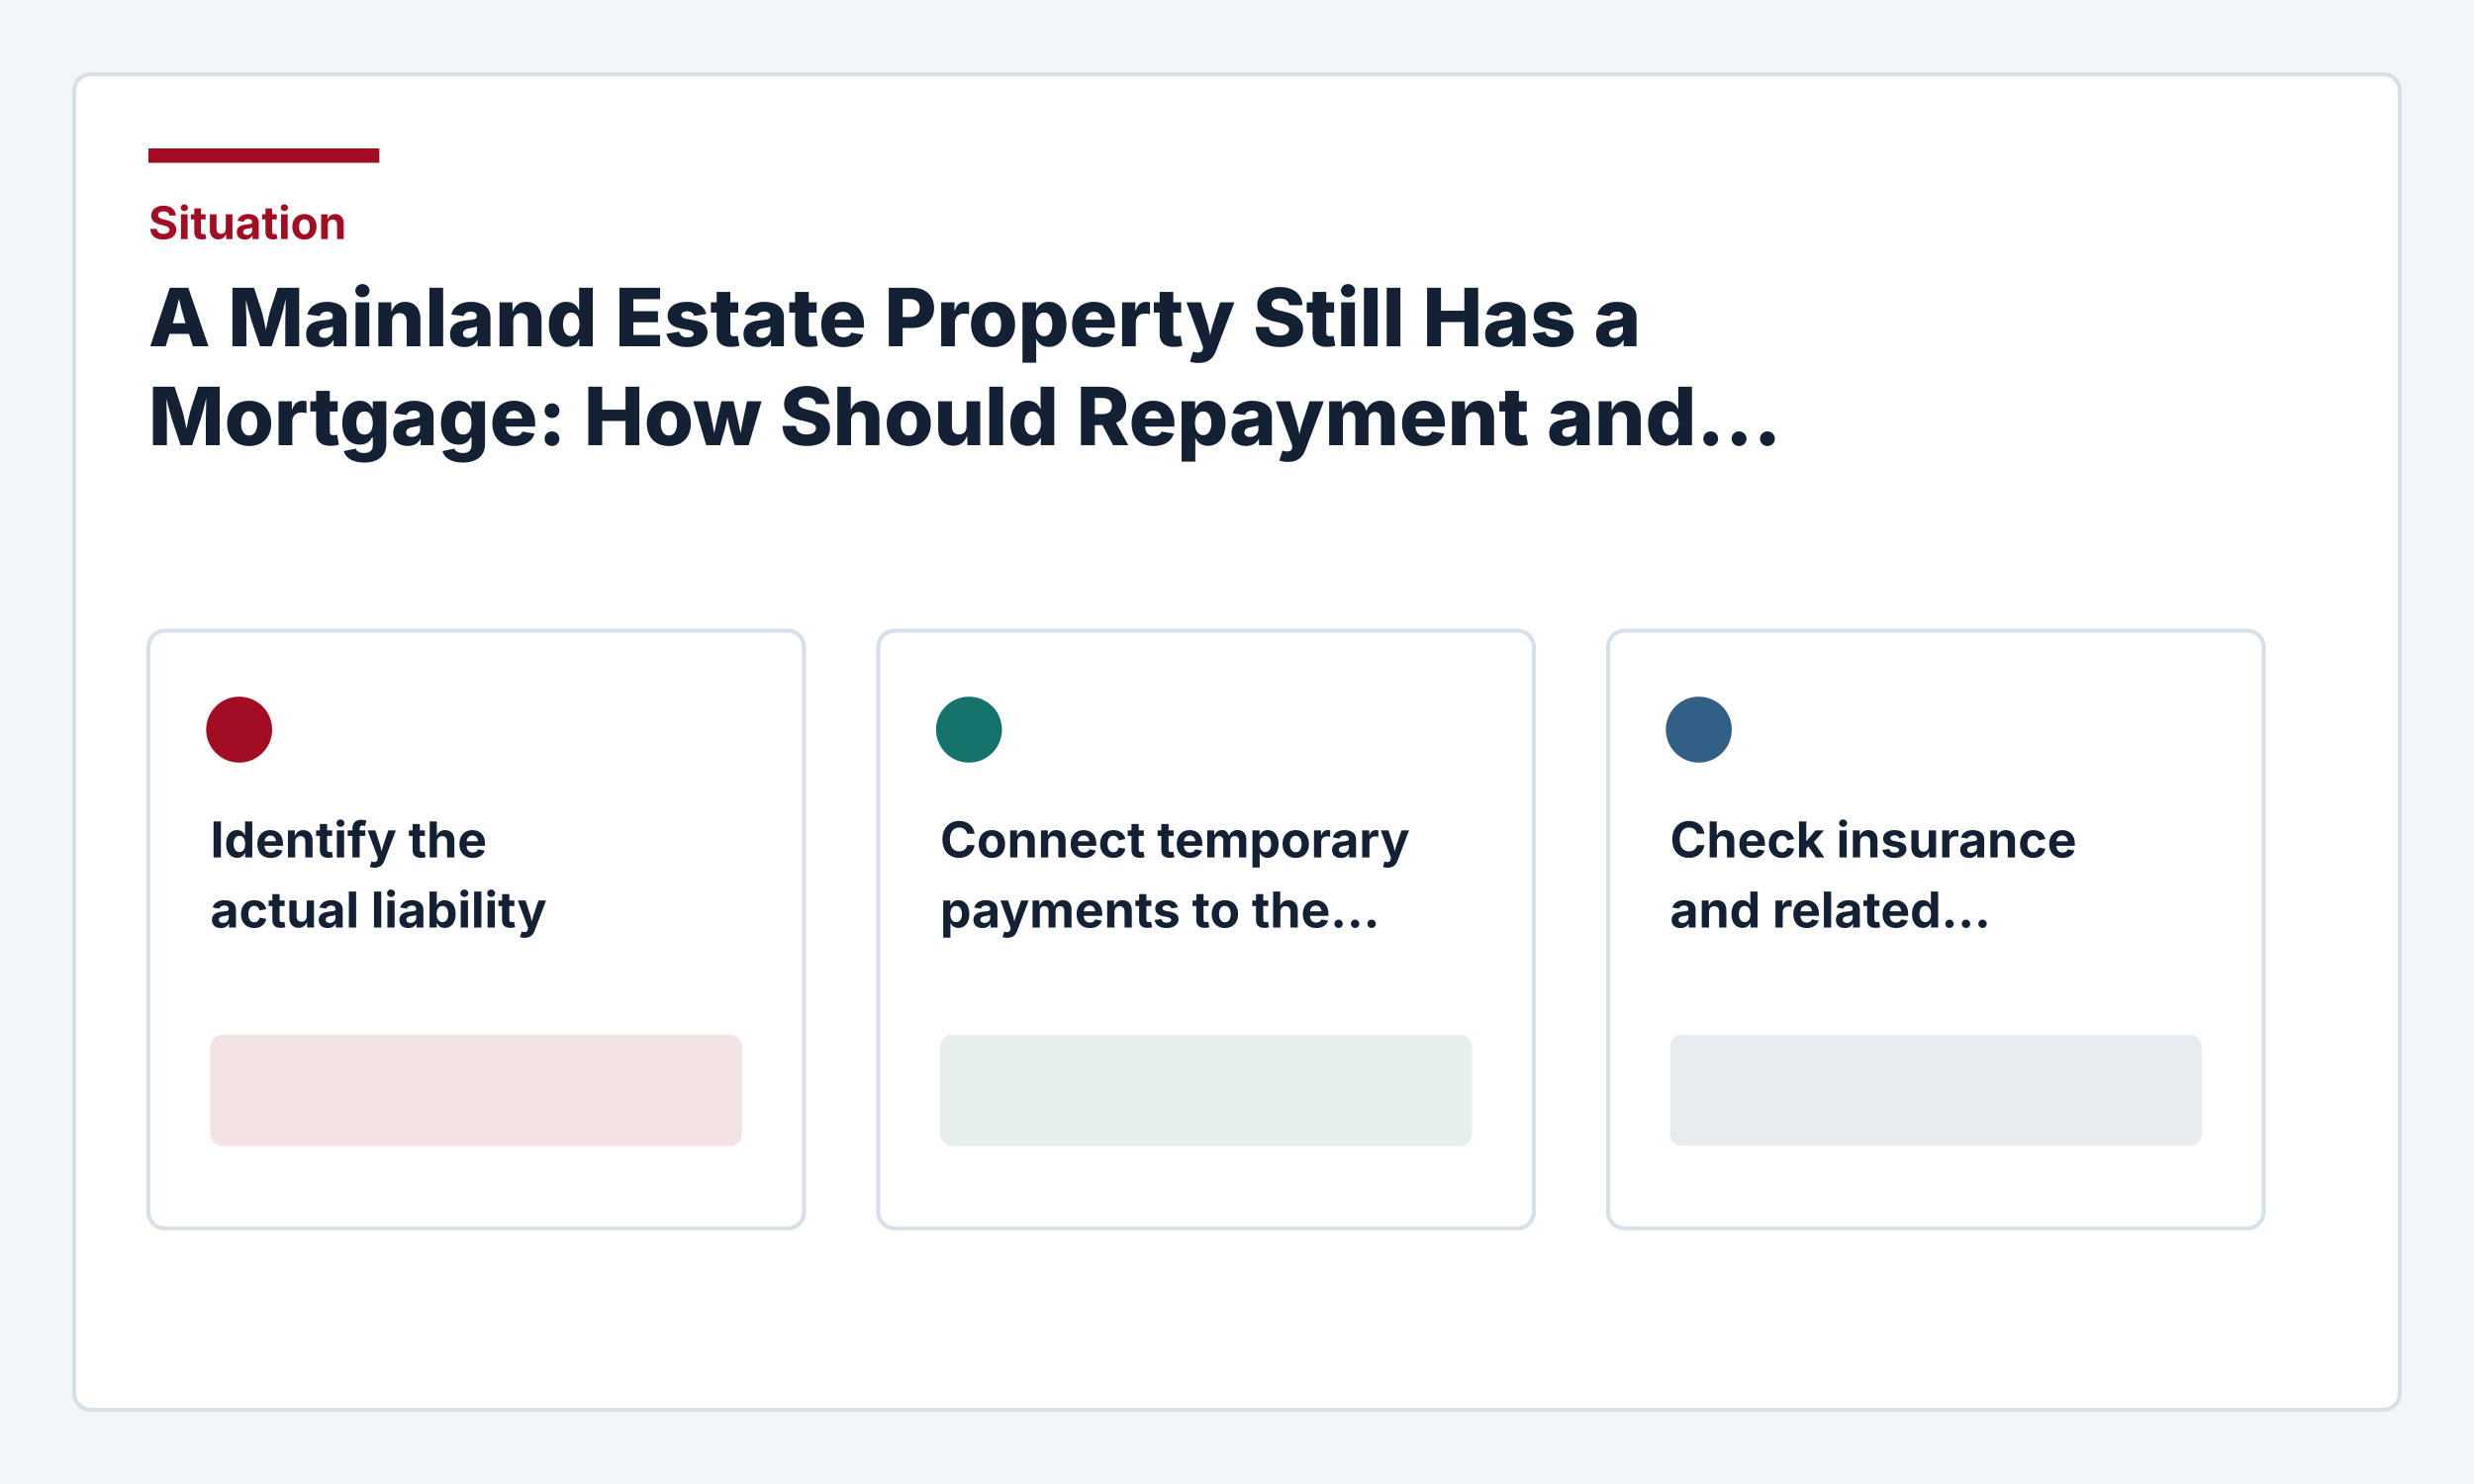
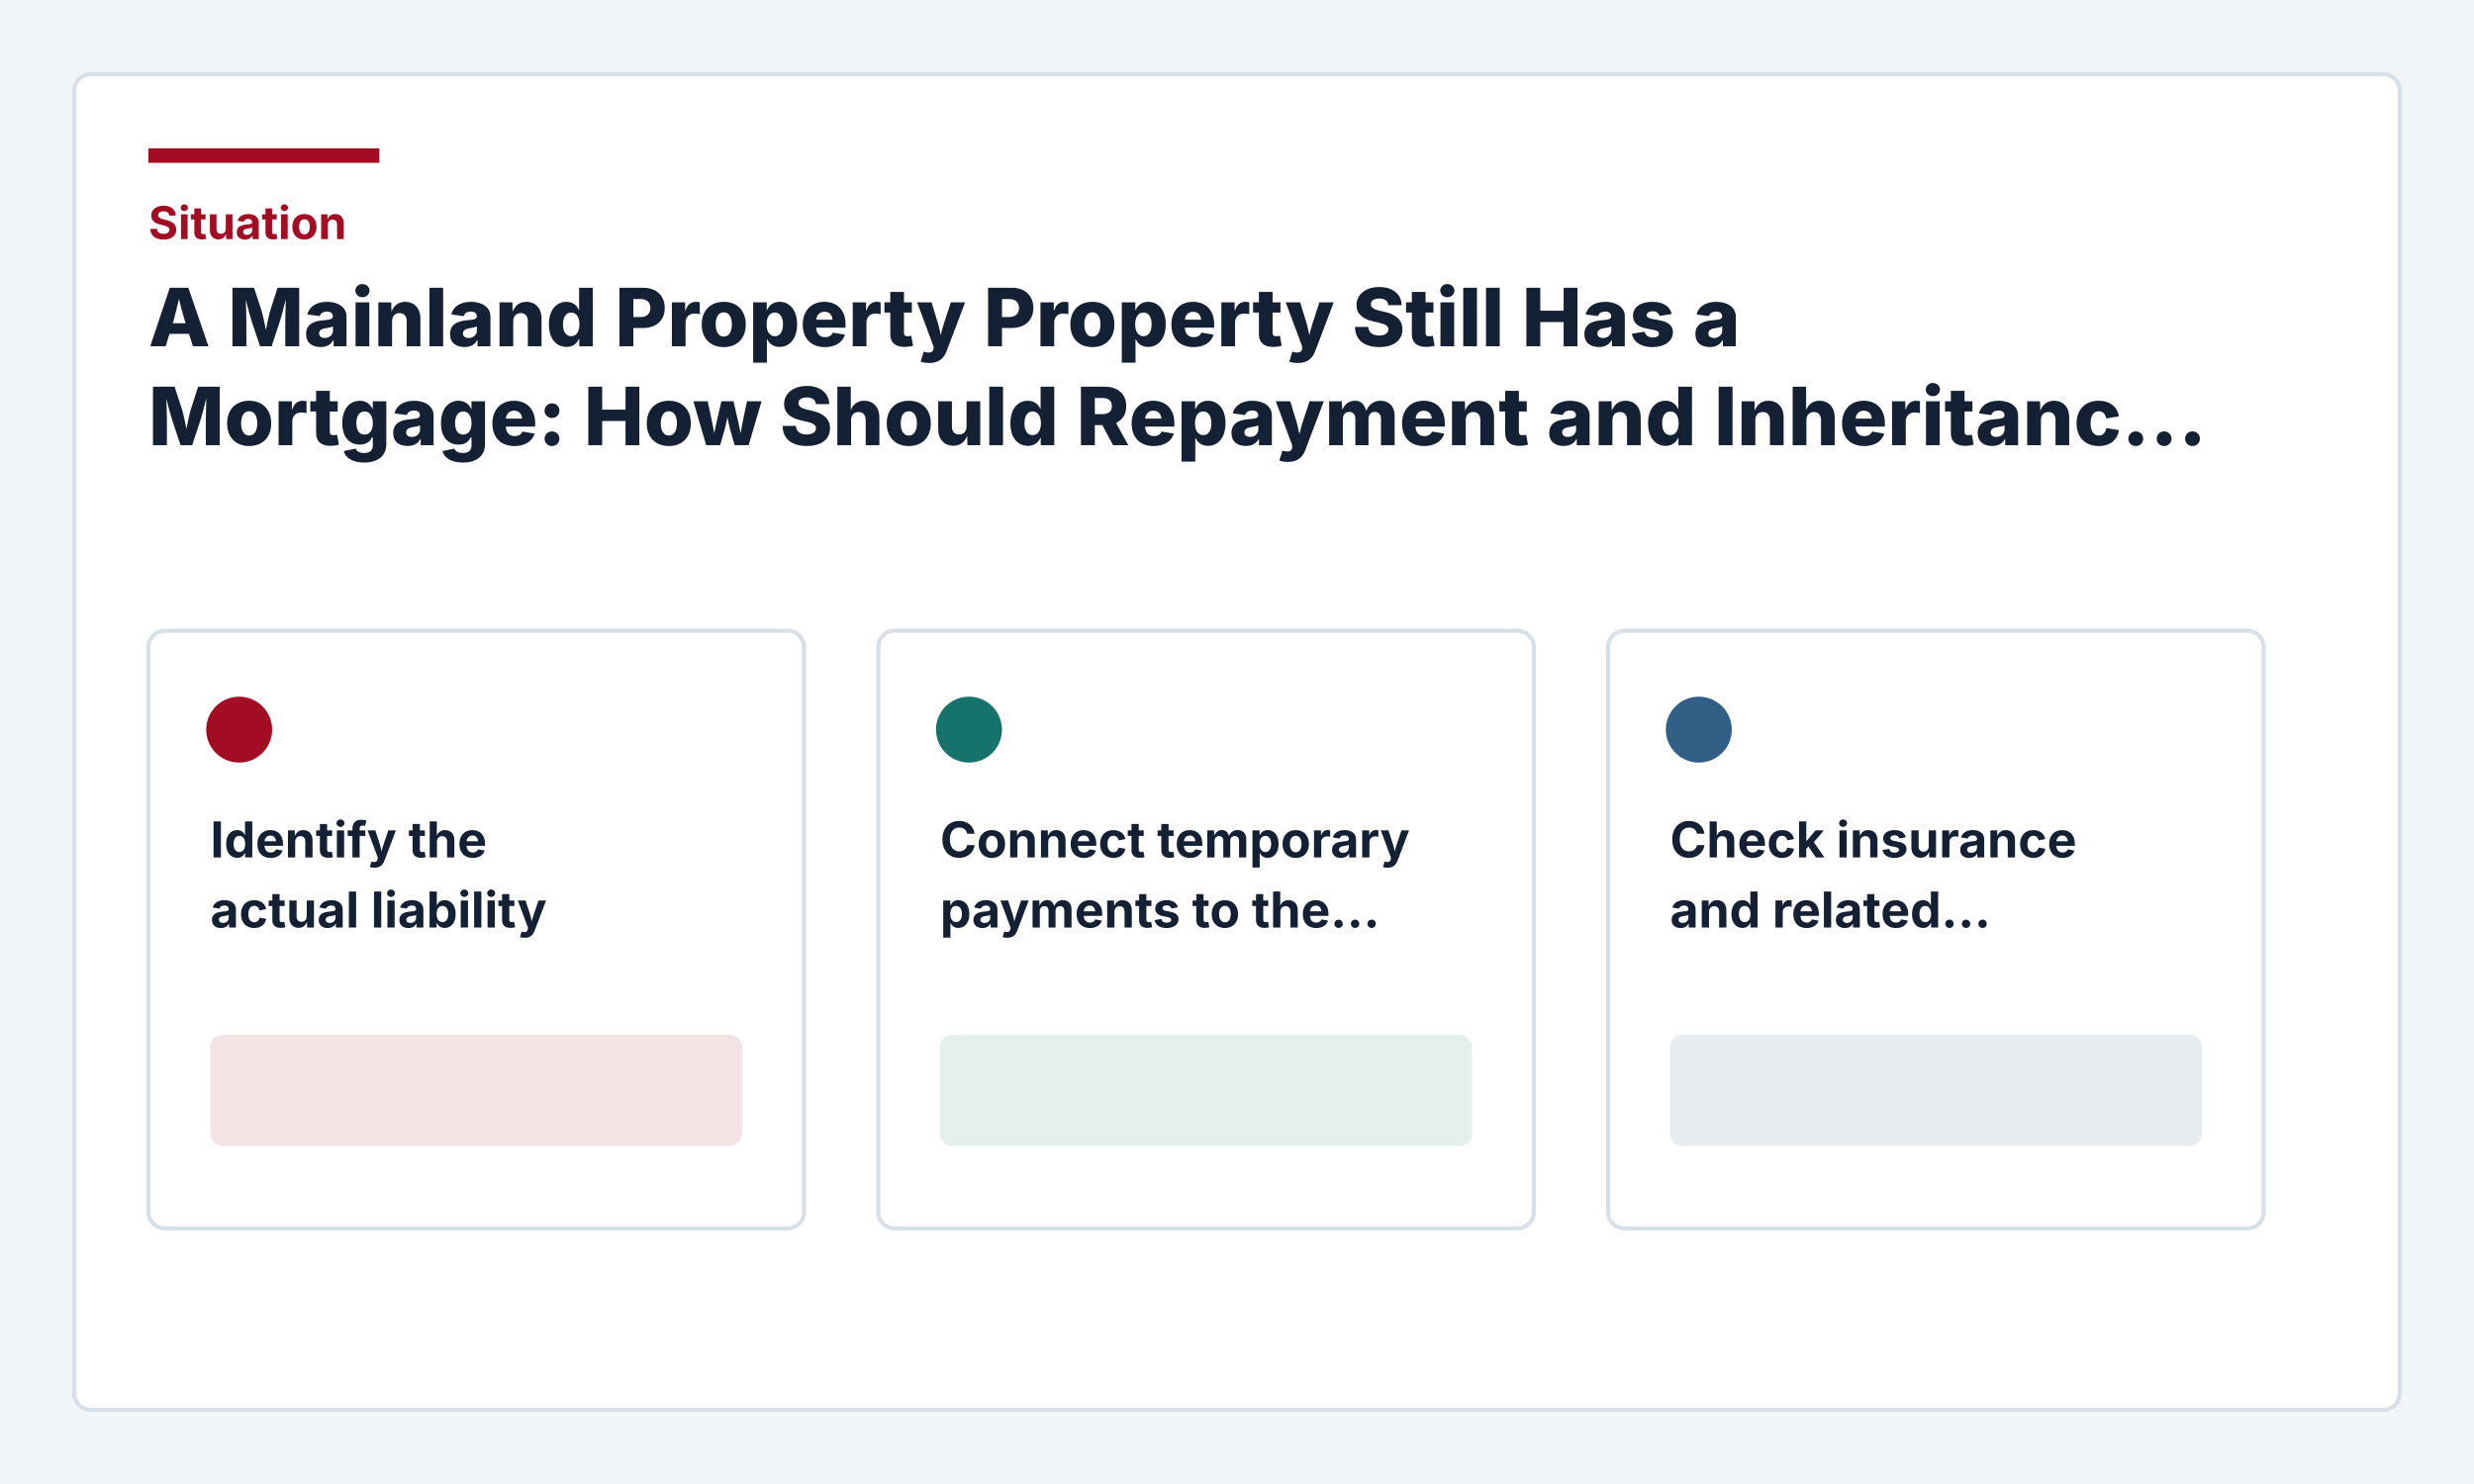
- <svg xmlns="http://www.w3.org/2000/svg" width="1200" height="720" viewBox="0 0 1200 720" role="img" aria-label="A Mainland Estate Property Still Has a Mortgage: How Should Repayment and Inheritance Be Sequenced?">
+ <svg xmlns="http://www.w3.org/2000/svg" width="1200" height="720" viewBox="0 0 1200 720" role="img" aria-label="A Mainland Property Property Still Has a Mortgage: How Should Repayment and Inheritance Be Sequenced?">
  <style>
      .bg{fill:#f3f6f8}.panel{fill:#fff;stroke:#d7dfe8;stroke-width:2}.ink{fill:#142033}.muted{fill:#52647a}.red{fill:#a30d23}.gold{fill:#d39b31}.teal{fill:#16736b}.blue{fill:#315f86}
      .kicker{font:700 22px -apple-system,BlinkMacSystemFont,"Segoe UI","PingFang TC","Microsoft JhengHei",sans-serif;letter-spacing:0}.title{font:760 39px -apple-system,BlinkMacSystemFont,"Segoe UI","PingFang TC","Microsoft JhengHei",sans-serif;letter-spacing:0}.label{font:700 24px -apple-system,BlinkMacSystemFont,"Segoe UI","PingFang TC","Microsoft JhengHei",sans-serif;letter-spacing:0}.small{font:600 20px -apple-system,BlinkMacSystemFont,"Segoe UI","PingFang TC","Microsoft JhengHei",sans-serif;letter-spacing:0}.num{font:760 22px -apple-system,BlinkMacSystemFont,"Segoe UI",sans-serif;letter-spacing:0}
    </style>
  <rect class="bg" width="1200" height="720" />
  <rect class="panel" x="36" y="36" width="1128" height="648" rx="8" />
  <rect class="red" x="72" y="72" width="112" height="7" />
  <text x="72" y="116" text-anchor="start" class="kicker red">Situation</text>
-   <text x="72" y="168" text-anchor="start" class="title ink">A Mainland Estate Property Still Has a</text>
-   <text x="72" y="216" text-anchor="start" class="title ink">Mortgage: How Should Repayment and…</text>
+   <text x="72" y="168" text-anchor="start" class="title ink">A Mainland Property Property Still Has a</text>
+   <text x="72" y="216" text-anchor="start" class="title ink">Mortgage: How Should Repayment and Inheritanc…</text>
  <rect class="panel" x="72" y="306" width="318" height="290" rx="8" />
  <circle class="red" cx="116" cy="354" r="16" />
  <text x="102" y="416" text-anchor="start" class="label ink">Identify the</text>
  <text x="102" y="450" text-anchor="start" class="label ink">actual liability</text>
  <rect class="red" opacity=".12" x="102" y="502" width="258" height="54" rx="6" />
  <rect class="panel" x="426" y="306" width="318" height="290" rx="8" />
  <circle class="teal" cx="470" cy="354" r="16" />
  <text x="456" y="416" text-anchor="start" class="label ink">Connect temporary</text>
  <text x="456" y="450" text-anchor="start" class="label ink">payments to the…</text>
  <rect class="teal" opacity=".12" x="456" y="502" width="258" height="54" rx="6" />
  <rect class="panel" x="780" y="306" width="318" height="290" rx="8" />
  <circle class="blue" cx="824" cy="354" r="16" />
  <text x="810" y="416" text-anchor="start" class="label ink">Check insurance</text>
  <text x="810" y="450" text-anchor="start" class="label ink">and related…</text>
  <rect class="blue" opacity=".12" x="810" y="502" width="258" height="54" rx="6" />
</svg>
